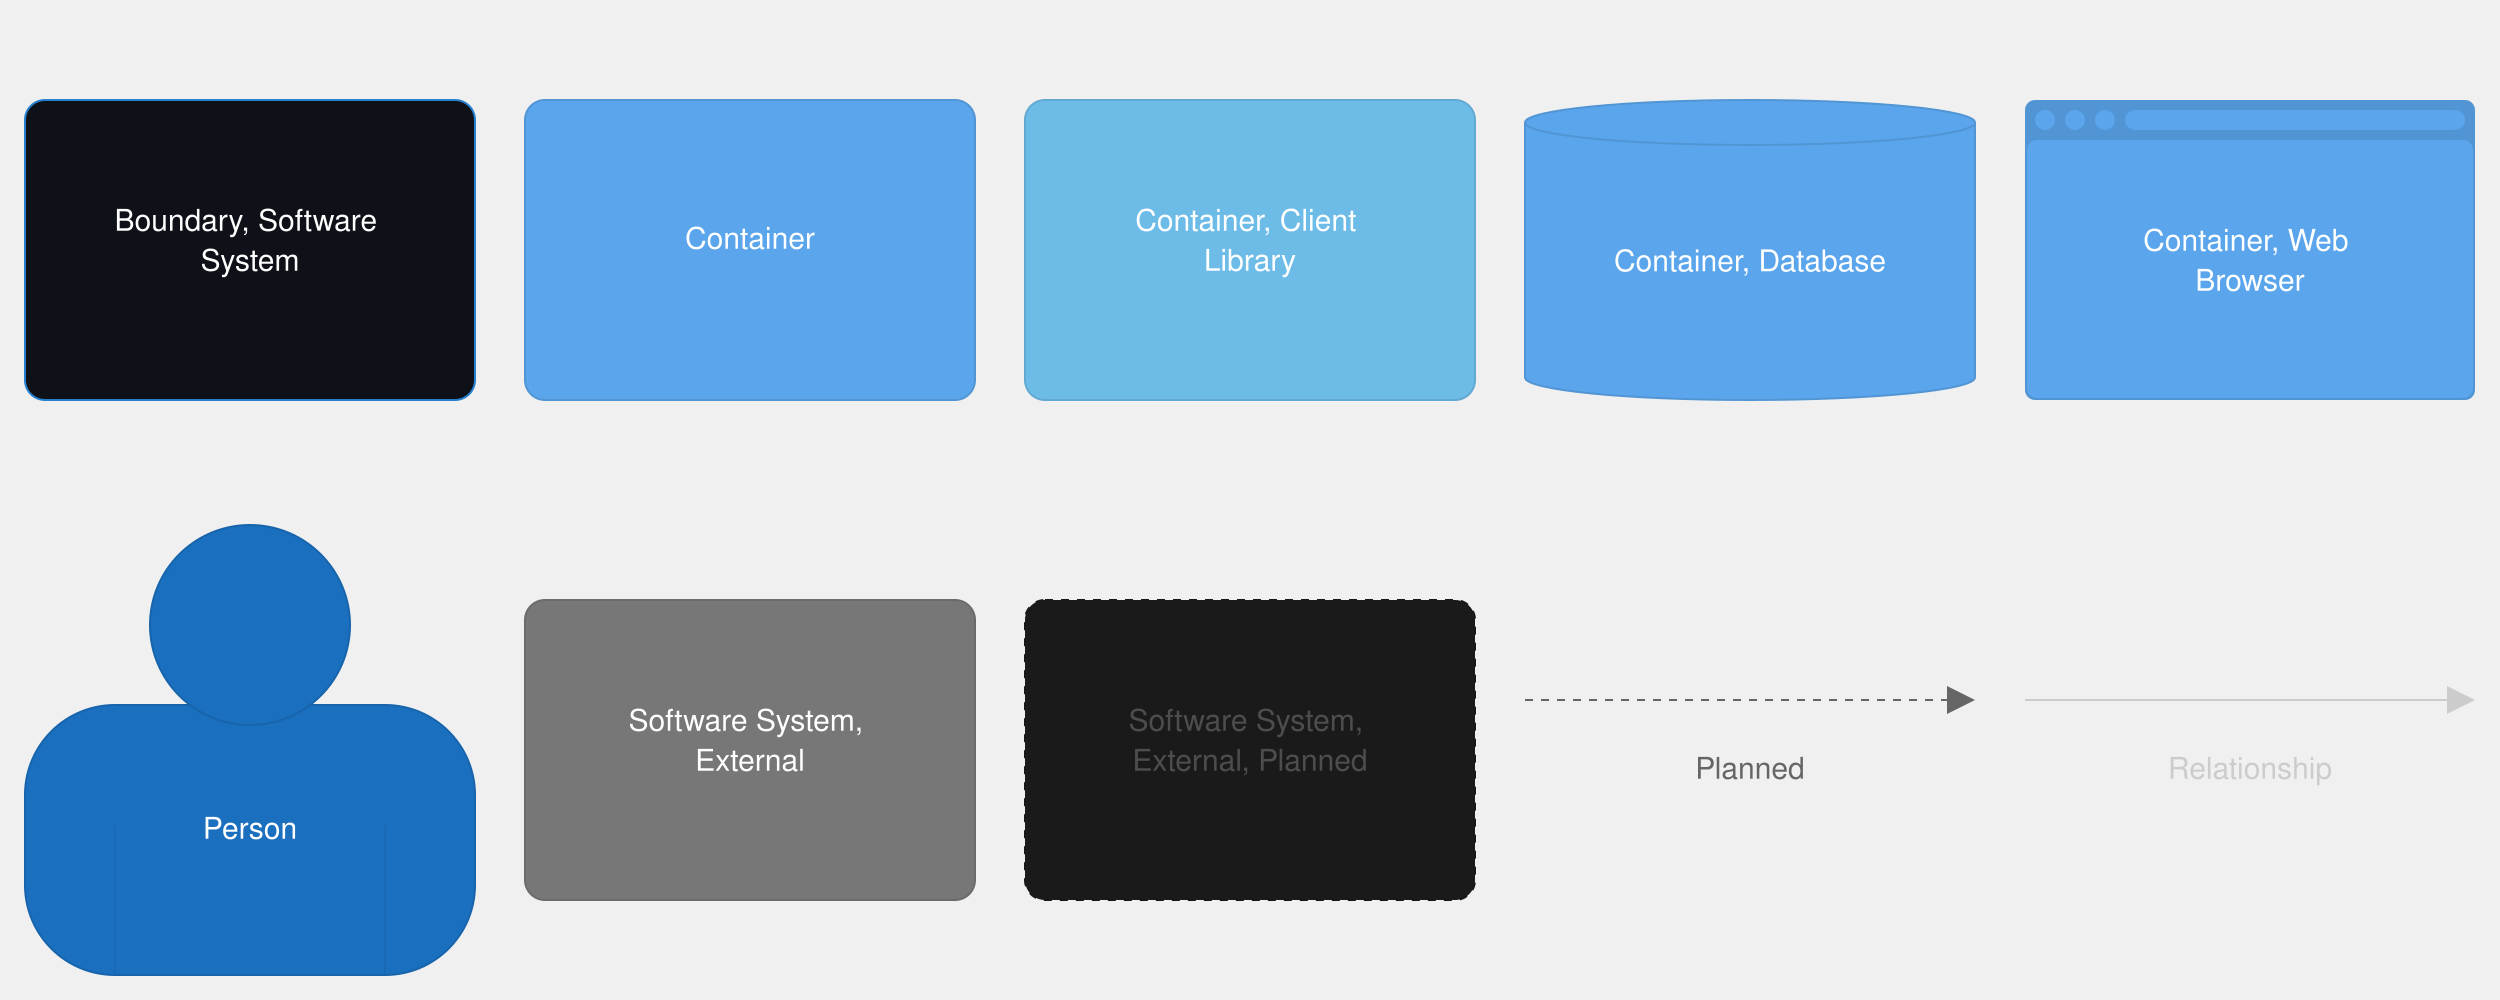
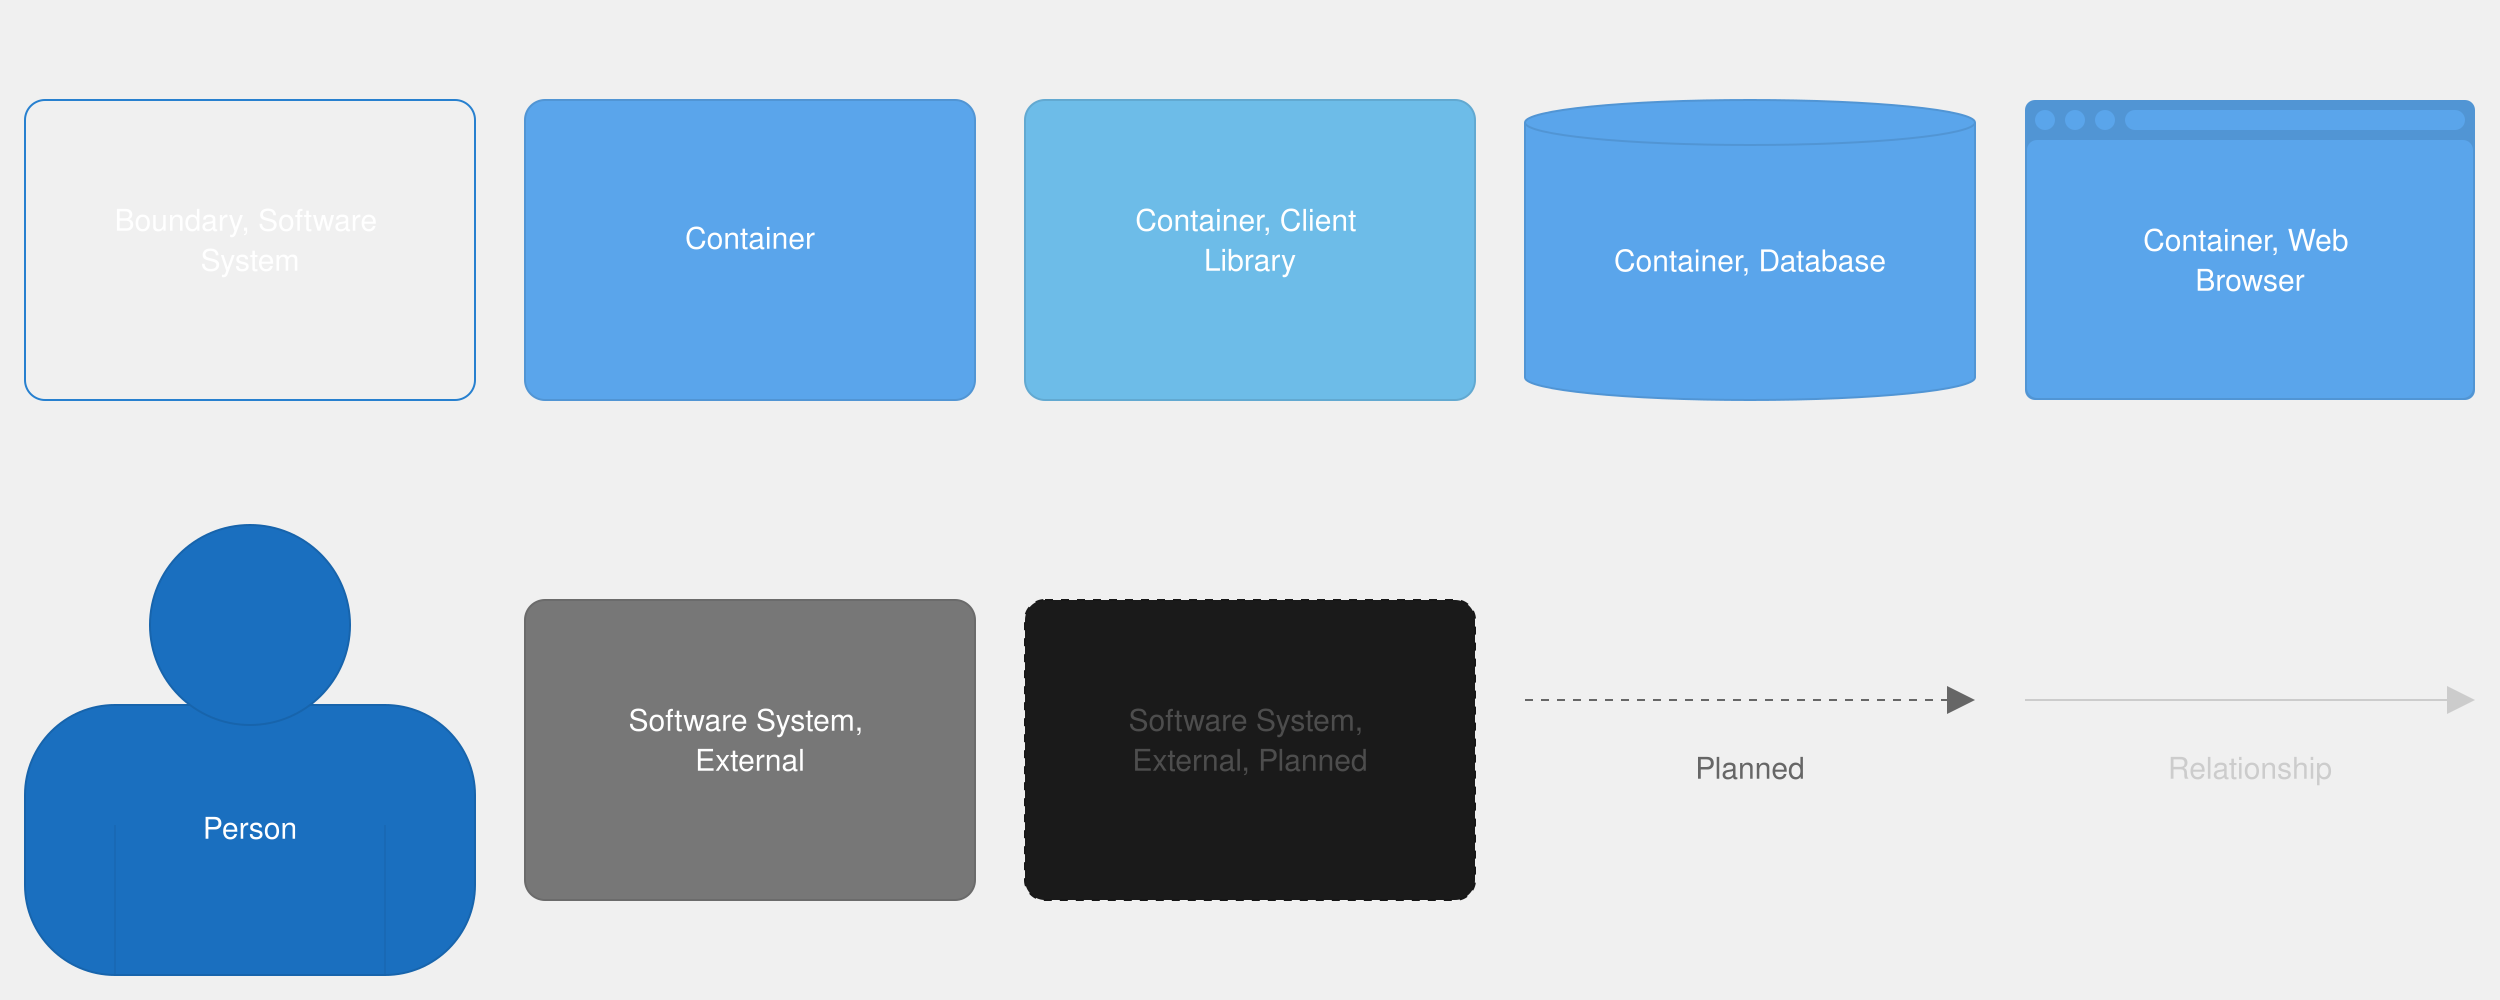
- <svg xmlns="http://www.w3.org/2000/svg" version="1.1" viewBox="0 0 2500 1000" style="background: #0e1117">
+ <svg xmlns="http://www.w3.org/2000/svg" version="1.1" viewBox="0 0 2500 1000" style="background: transparent">
  <g transform="translate(25,100)">
-     <rect width="450" height="300" rx="20" ry="20" x="0" y="0" fill="#0e1117" stroke-width="2" stroke="#2780cf" stroke-dasharray="" />
+     <rect width="450" height="300" rx="20" ry="20" x="0" y="0" fill="transparent" stroke-width="2" stroke="#2780cf" stroke-dasharray="" />
    <text x="225" y="77" text-anchor="middle" dominant-baseline="hanging" fill="#ffffff" font-size="30px" font-family="Tahoma, Verdana, Helvetica, Arial">
      <tspan x="225" dy="40px">Boundary, Software</tspan>
      <tspan x="225" dy="40px">System</tspan>
    </text>
  </g>
  <g transform="translate(525,100)">
    <rect width="450" height="300" rx="20" ry="20" x="0" y="0" fill="#5aa5eb" stroke-width="2" stroke="#5195d4" stroke-dasharray="" />
    <text x="225" y="95" text-anchor="middle" dominant-baseline="hanging" fill="#ffffff" font-size="30px" font-family="Tahoma, Verdana, Helvetica, Arial">
      <tspan x="225" dy="40px">Container</tspan>
    </text>
  </g>
  <g transform="translate(1025,100)">
    <rect width="450" height="300" rx="20" ry="20" x="0" y="0" fill="#6dbce8" stroke-width="2" stroke="#62a9d1" stroke-dasharray="" />
    <text x="225" y="77" text-anchor="middle" dominant-baseline="hanging" fill="#ffffff" font-size="30px" font-family="Tahoma, Verdana, Helvetica, Arial">
      <tspan x="225" dy="40px">Container, Client</tspan>
      <tspan x="225" dy="40px">Library</tspan>
    </text>
  </g>
  <g transform="translate(1525,100)">
    <path id="keyElementCylinderPath" d="M 0,22.5 a 225,22.5 0,0,0 450 0 a 225,22.5 0,0,0 -450 0 l 0,255 a 225,22.5 0,0,0 450 0 l 0,-255" fill="#5aa5eb" stroke-width="2" stroke="#5195d4" stroke-dasharray="" />
    <text x="225" y="117.5" text-anchor="middle" dominant-baseline="hanging" fill="#ffffff" font-size="30px" font-family="Tahoma, Verdana, Helvetica, Arial">
      <tspan x="225" dy="40px">Container, Database</tspan>
    </text>
  </g>
  <g transform="translate(2025,100)">
    <rect width="450" height="300" rx="10" ry="10" x="0" y="0" fill="#5195d4" stroke-width="0" stroke="#5195d4" stroke-dasharray="" />
    <rect width="446" height="258" rx="10" ry="10" x="2" y="40" fill="#5aa5eb" stroke-width="0" />
    <rect width="340" height="20" rx="10" ry="10" x="100" y="10" fill="#5aa5eb" stroke-width="0" />
    <ellipse cx="20" cy="20" rx="10" ry="10" fill="#5aa5eb" stroke-width="0" />
    <ellipse cx="50" cy="20" rx="10" ry="10" fill="#5aa5eb" stroke-width="0" />
    <ellipse cx="80" cy="20" rx="10" ry="10" fill="#5aa5eb" stroke-width="0" />
    <text x="225" y="97" text-anchor="middle" dominant-baseline="hanging" fill="#ffffff" font-size="30px" font-family="Tahoma, Verdana, Helvetica, Arial">
      <tspan x="225" dy="40px">Container, Web</tspan>
      <tspan x="225" dy="40px">Browser</tspan>
    </text>
  </g>
  <g transform="translate(25,525)">
    <rect x="0" y="180" width="450" height="270" rx="90" fill="#1a6fbf" stroke-width="2" stroke="#1764ac" stroke-dasharray="" />
    <circle cx="225" cy="100" r="100" fill="#1a6fbf" stroke-width="2" stroke="#1764ac" stroke-dasharray="" />
    <line x1="90" y1="300" x2="90" y2="450" stroke-width="1" stroke="#1764ac" stroke-dasharray="" />
    <line x1="360" y1="300" x2="360" y2="450" stroke-width="1" stroke="#1764ac" stroke-dasharray="" />
    <text x="225" y="260" text-anchor="middle" dominant-baseline="hanging" fill="#ffffff" font-size="30px" font-family="Tahoma, Verdana, Helvetica, Arial">
      <tspan x="225" dy="40px">Person</tspan>
    </text>
  </g>
  <g transform="translate(525,600)">
    <rect width="450" height="300" rx="20" ry="20" x="0" y="0" fill="#777777" stroke-width="2" stroke="#6b6b6b" stroke-dasharray="" />
    <text x="225" y="77" text-anchor="middle" dominant-baseline="hanging" fill="#ffffff" font-size="30px" font-family="Tahoma, Verdana, Helvetica, Arial">
      <tspan x="225" dy="40px">Software System,</tspan>
      <tspan x="225" dy="40px">External</tspan>
    </text>
  </g>
  <g transform="translate(1025,600)">
    <rect width="450" height="300" rx="20" ry="20" x="0" y="0" fill="#1a1a1a" stroke-width="2" stroke="#171717" stroke-dasharray="8,8" />
    <text x="225" y="77" text-anchor="middle" dominant-baseline="hanging" fill="#4d4d4d" font-size="30px" font-family="Tahoma, Verdana, Helvetica, Arial">
      <tspan x="225" dy="40px">Software System,</tspan>
      <tspan x="225" dy="40px">External, Planned</tspan>
    </text>
  </g>
  <g transform="translate(1525,670)">
    <path d="M422,0 L422,44 L450,30 L 422,16" style="fill:#666666" />
    <path d="M0,30 L422,30" style="stroke:#666666; stroke-width: 2; fill: none; stroke-dasharray: 8 8;" />
    <text x="225" y="55" text-anchor="middle" dominant-baseline="hanging" fill="#666666" font-size="30px" font-family="Tahoma, Verdana, Helvetica, Arial">
      <tspan x="225" dy="40px">Planned</tspan>
    </text>
  </g>
  <g transform="translate(2025,670)">
    <path d="M422,0 L422,44 L450,30 L 422,16" style="fill:#cccccc" />
    <path d="M0,30 L422,30" style="stroke:#cccccc; stroke-width: 2; fill: none; stroke-dasharray: ;" />
    <text x="225" y="55" text-anchor="middle" dominant-baseline="hanging" fill="#cccccc" font-size="30px" font-family="Tahoma, Verdana, Helvetica, Arial">
      <tspan x="225" dy="40px">Relationship</tspan>
    </text>
  </g>
</svg>
